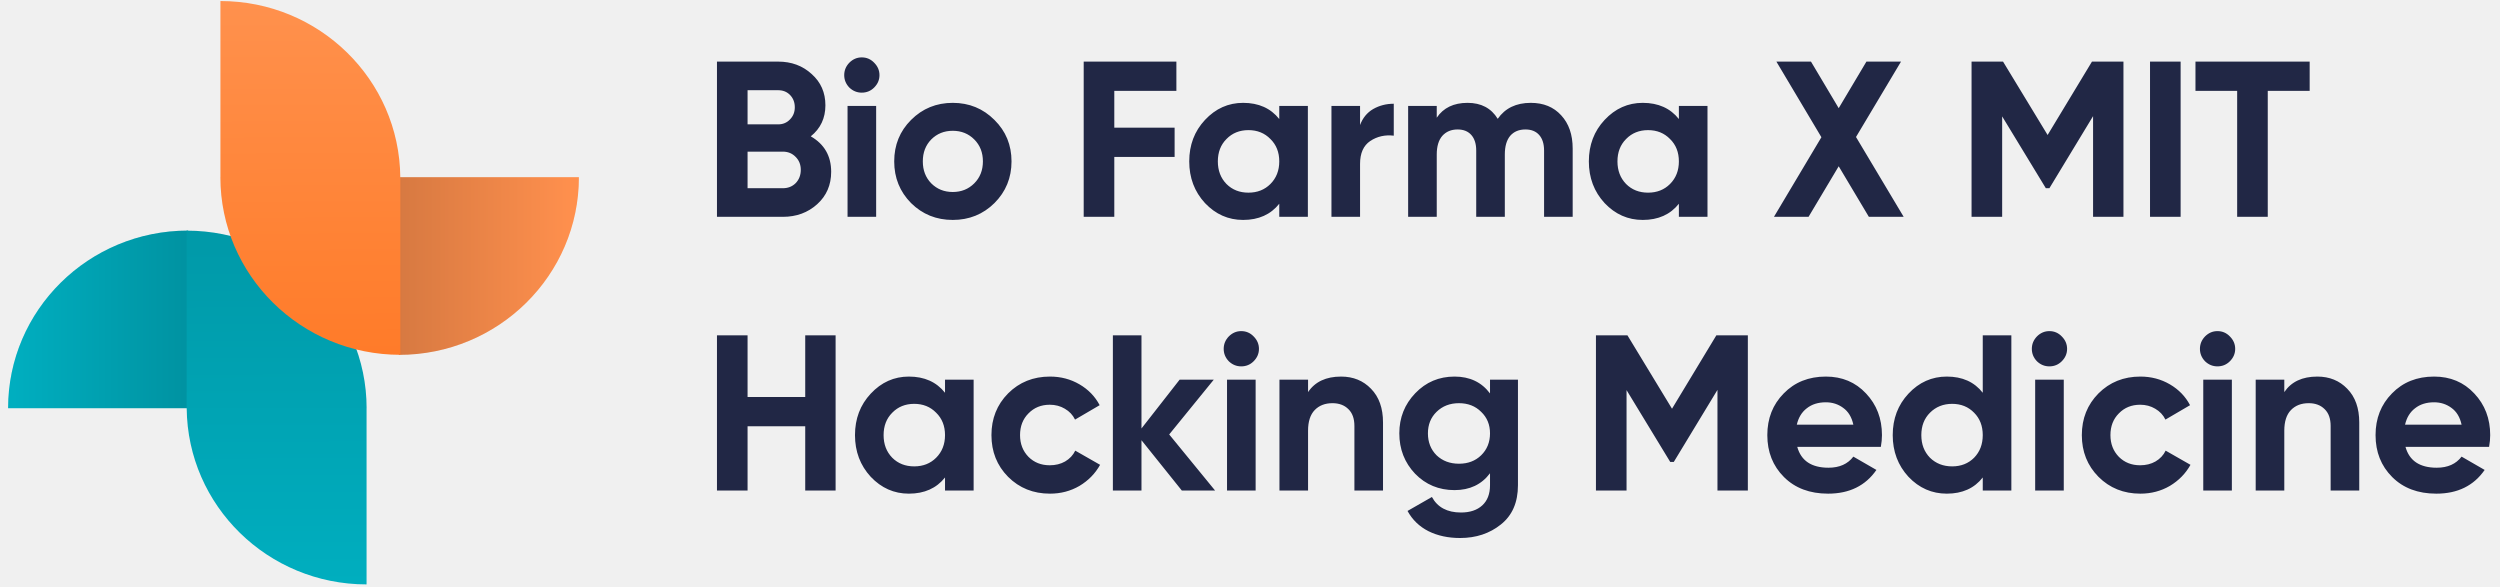
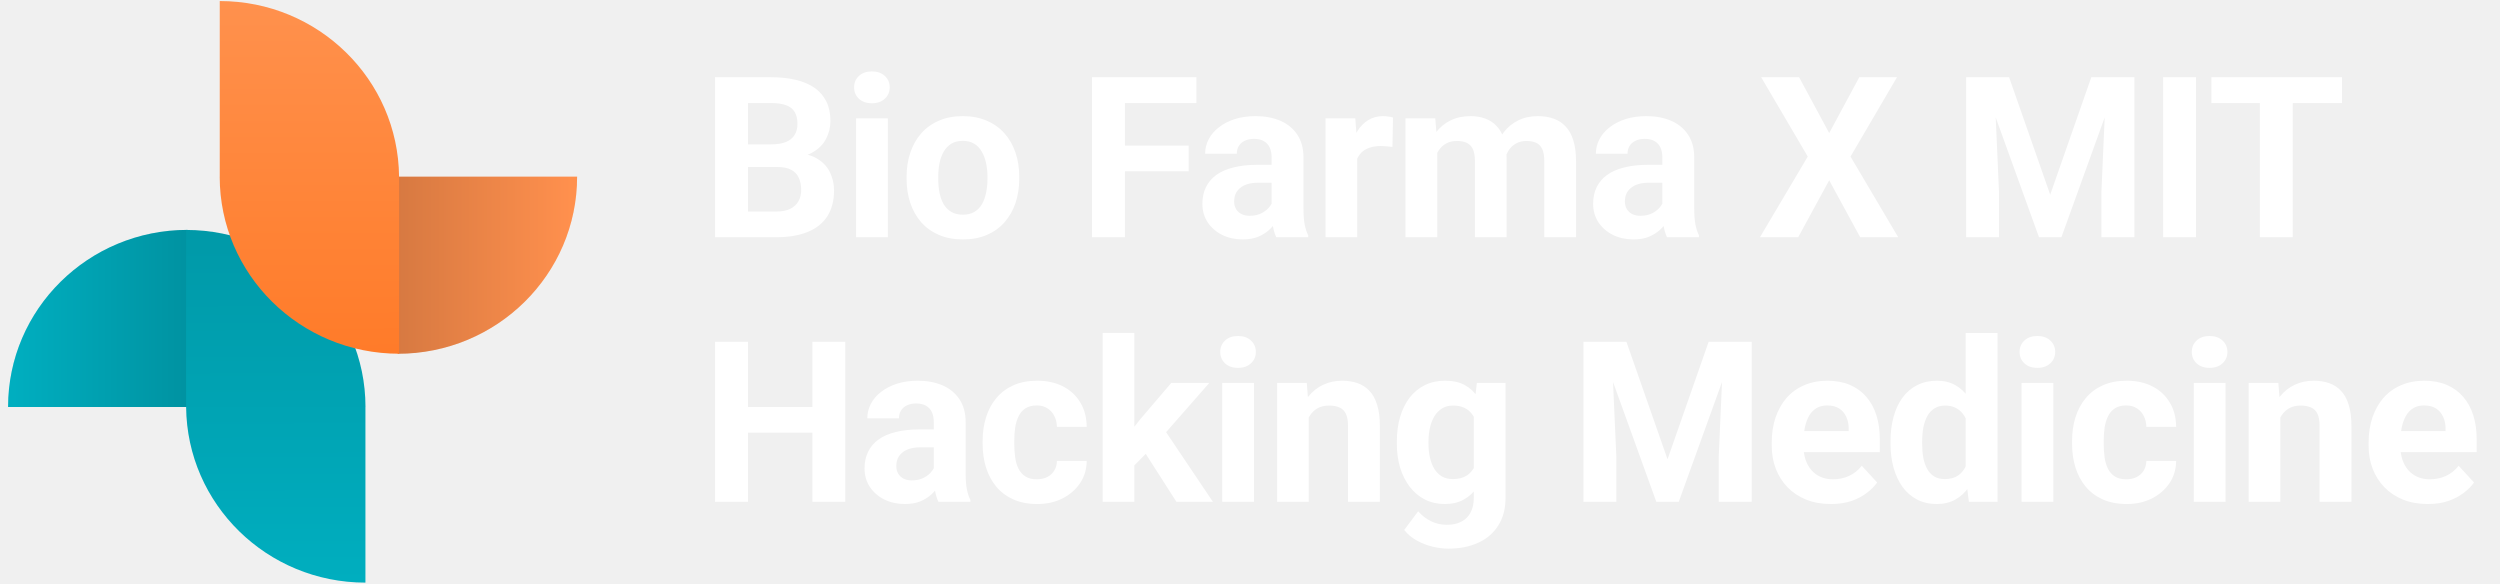
- <svg xmlns="http://www.w3.org/2000/svg" width="822" height="193" viewBox="0 0 822 193" fill="none">
-   <path d="M61.837 75.818C29.116 75.818 2.664 102.01 2.664 134.221L61.837 134.221L61.837 75.818Z" fill="#00AEBF" />
-   <path d="M61.837 75.818C29.116 75.818 2.664 102.01 2.664 134.221L61.837 134.221L61.837 75.818Z" fill="url(#paint0_linear_746_33649)" fill-opacity="0.2" />
-   <path fill-rule="evenodd" clip-rule="evenodd" d="M120.542 134.236C120.542 102.026 94.09 75.833 61.368 75.833V134.236H61.386C61.667 166.31 88.082 192.153 120.526 192.153V134.236H120.542Z" fill="url(#paint1_linear_746_33649)" />
-   <path d="M131.165 116.678C163.886 116.678 190.338 90.485 190.338 58.274L131.165 58.274L131.165 116.678Z" fill="#FF904D" />
-   <path d="M131.165 116.678C163.886 116.678 190.338 90.485 190.338 58.274L131.165 58.274L131.165 116.678Z" fill="url(#paint2_linear_746_33649)" fill-opacity="0.2" />
-   <path fill-rule="evenodd" clip-rule="evenodd" d="M72.46 58.259C72.46 90.47 98.912 116.663 131.633 116.663V58.259H131.616C131.335 26.186 104.92 0.343 72.476 0.343L72.476 58.259H72.46Z" fill="url(#paint3_linear_746_33649)" />
-   <path d="M266.581 44.827C271.053 47.403 273.289 51.292 273.289 56.493C273.289 60.819 271.757 64.367 268.695 67.138C265.633 69.908 261.866 71.294 257.394 71.294H235.739V20.256H255.863C260.237 20.256 263.907 21.617 266.872 24.339C269.886 27.012 271.393 30.439 271.393 34.619C271.393 38.848 269.789 42.251 266.581 44.827ZM255.863 29.661H245.801V40.89H255.863C257.418 40.89 258.706 40.355 259.727 39.286C260.796 38.216 261.331 36.88 261.331 35.276C261.331 33.671 260.821 32.335 259.8 31.265C258.779 30.196 257.467 29.661 255.863 29.661ZM257.394 61.888C259.095 61.888 260.505 61.329 261.623 60.211C262.741 59.045 263.3 57.586 263.3 55.837C263.3 54.135 262.741 52.726 261.623 51.608C260.505 50.441 259.095 49.858 257.394 49.858H245.801V61.888H257.394ZM283.339 30.463C281.784 30.463 280.423 29.904 279.256 28.786C278.138 27.62 277.579 26.259 277.579 24.703C277.579 23.148 278.138 21.787 279.256 20.62C280.423 19.454 281.784 18.87 283.339 18.87C284.943 18.87 286.304 19.454 287.422 20.62C288.589 21.787 289.172 23.148 289.172 24.703C289.172 26.259 288.589 27.62 287.422 28.786C286.304 29.904 284.943 30.463 283.339 30.463ZM278.673 71.294V34.838H288.078V71.294H278.673ZM326.972 66.773C323.23 70.467 318.661 72.314 313.265 72.314C307.87 72.314 303.301 70.467 299.558 66.773C295.864 63.03 294.017 58.461 294.017 53.066C294.017 47.67 295.864 43.126 299.558 39.431C303.301 35.689 307.87 33.817 313.265 33.817C318.661 33.817 323.23 35.689 326.972 39.431C330.715 43.126 332.587 47.67 332.587 53.066C332.587 58.461 330.715 63.03 326.972 66.773ZM306.193 60.284C308.088 62.18 310.446 63.128 313.265 63.128C316.084 63.128 318.442 62.18 320.338 60.284C322.233 58.388 323.181 55.982 323.181 53.066C323.181 50.149 322.233 47.743 320.338 45.848C318.442 43.952 316.084 43.004 313.265 43.004C310.446 43.004 308.088 43.952 306.193 45.848C304.346 47.743 303.422 50.149 303.422 53.066C303.422 55.982 304.346 58.388 306.193 60.284ZM386.796 29.88H366.381V41.983H386.213V51.608H366.381V71.294H356.319V20.256H386.796V29.88ZM420.622 34.838H430.028V71.294H420.622V66.992C417.803 70.54 413.841 72.314 408.737 72.314C403.877 72.314 399.696 70.467 396.197 66.773C392.746 63.03 391.02 58.461 391.02 53.066C391.02 47.67 392.746 43.126 396.197 39.431C399.696 35.689 403.877 33.817 408.737 33.817C413.841 33.817 417.803 35.591 420.622 39.14V34.838ZM403.269 60.503C405.165 62.398 407.571 63.346 410.487 63.346C413.404 63.346 415.81 62.398 417.706 60.503C419.65 58.559 420.622 56.08 420.622 53.066C420.622 50.052 419.65 47.597 417.706 45.702C415.81 43.758 413.404 42.785 410.487 42.785C407.571 42.785 405.165 43.758 403.269 45.702C401.373 47.597 400.426 50.052 400.426 53.066C400.426 56.08 401.373 58.559 403.269 60.503ZM447.187 41.108C448.062 38.775 449.496 37.025 451.489 35.859C453.531 34.692 455.791 34.109 458.27 34.109V44.608C455.402 44.268 452.826 44.851 450.541 46.358C448.305 47.865 447.187 50.368 447.187 53.868V71.294H437.782V34.838H447.187V41.108ZM503.316 33.817C507.496 33.817 510.826 35.178 513.305 37.9C515.833 40.622 517.096 44.268 517.096 48.837V71.294H507.691V49.493C507.691 47.306 507.156 45.605 506.087 44.389C505.017 43.174 503.511 42.567 501.566 42.567C499.427 42.567 497.751 43.271 496.535 44.681C495.369 46.091 494.785 48.132 494.785 50.806V71.294H485.38V49.493C485.38 47.306 484.845 45.605 483.776 44.389C482.706 43.174 481.2 42.567 479.255 42.567C477.165 42.567 475.488 43.271 474.224 44.681C473.009 46.091 472.402 48.132 472.402 50.806V71.294H462.996V34.838H472.402V38.702C474.589 35.446 477.967 33.817 482.536 33.817C487.008 33.817 490.314 35.567 492.452 39.067C494.883 35.567 498.504 33.817 503.316 33.817ZM552.016 34.838H561.422V71.294H552.016V66.992C549.197 70.54 545.236 72.314 540.132 72.314C535.271 72.314 531.091 70.467 527.591 66.773C524.14 63.03 522.414 58.461 522.414 53.066C522.414 47.67 524.14 43.126 527.591 39.431C531.091 35.689 535.271 33.817 540.132 33.817C545.236 33.817 549.197 35.591 552.016 39.14V34.838ZM534.663 60.503C536.559 62.398 538.965 63.346 541.882 63.346C544.798 63.346 547.204 62.398 549.1 60.503C551.044 58.559 552.016 56.08 552.016 53.066C552.016 50.052 551.044 47.597 549.1 45.702C547.204 43.758 544.798 42.785 541.882 42.785C538.965 42.785 536.559 43.758 534.663 45.702C532.768 47.597 531.82 50.052 531.82 53.066C531.82 56.08 532.768 58.559 534.663 60.503ZM625.929 71.294H614.481L604.566 54.67L594.65 71.294H583.275L598.878 45.118L584.077 20.256H595.452L604.566 35.567L613.679 20.256H625.054L610.253 45.046L625.929 71.294ZM698.191 20.256V71.294H688.202V38.192L673.839 61.888H672.672L658.309 38.265V71.294H648.247V20.256H658.6L673.255 44.389L687.838 20.256H698.191ZM706.926 20.256H716.988V71.294H706.926V20.256ZM759.419 20.256V29.88H745.639V71.294H735.577V29.88H721.87V20.256H759.419ZM264.758 110.256H274.747V161.294H264.758V140.149H245.801V161.294H235.739V110.256H245.801V130.525H264.758V110.256ZM310.722 124.838H320.128V161.294H310.722V156.992C307.903 160.54 303.942 162.314 298.838 162.314C293.977 162.314 289.797 160.467 286.297 156.773C282.846 153.03 281.12 148.461 281.12 143.066C281.12 137.67 282.846 133.126 286.297 129.431C289.797 125.689 293.977 123.817 298.838 123.817C303.942 123.817 307.903 125.591 310.722 129.14V124.838ZM293.369 150.503C295.265 152.399 297.671 153.346 300.588 153.346C303.504 153.346 305.91 152.399 307.806 150.503C309.75 148.559 310.722 146.08 310.722 143.066C310.722 140.052 309.75 137.597 307.806 135.702C305.91 133.757 303.504 132.785 300.588 132.785C297.671 132.785 295.265 133.757 293.369 135.702C291.474 137.597 290.526 140.052 290.526 143.066C290.526 146.08 291.474 148.559 293.369 150.503ZM345.235 162.314C339.742 162.314 335.149 160.467 331.455 156.773C327.809 153.079 325.986 148.51 325.986 143.066C325.986 137.622 327.809 133.053 331.455 129.359C335.149 125.664 339.742 123.817 345.235 123.817C348.783 123.817 352.016 124.668 354.932 126.369C357.849 128.07 360.06 130.355 361.567 133.223L353.474 137.962C352.745 136.455 351.627 135.264 350.12 134.389C348.662 133.514 347.009 133.077 345.162 133.077C342.343 133.077 340.01 134.025 338.163 135.921C336.316 137.768 335.392 140.149 335.392 143.066C335.392 145.934 336.316 148.315 338.163 150.211C340.01 152.058 342.343 152.982 345.162 152.982C347.058 152.982 348.735 152.569 350.193 151.742C351.7 150.867 352.818 149.676 353.547 148.17L361.713 152.836C360.109 155.704 357.849 158.013 354.932 159.763C352.016 161.464 348.783 162.314 345.235 162.314ZM399.525 161.294H388.588L375.318 144.743V161.294H365.913V110.256H375.318V140.879L387.859 124.838H399.088L384.432 142.847L399.525 161.294ZM408.111 120.463C406.556 120.463 405.195 119.904 404.028 118.786C402.91 117.62 402.351 116.259 402.351 114.703C402.351 113.148 402.91 111.787 404.028 110.62C405.195 109.454 406.556 108.87 408.111 108.87C409.716 108.87 411.077 109.454 412.194 110.62C413.361 111.787 413.944 113.148 413.944 114.703C413.944 116.259 413.361 117.62 412.194 118.786C411.077 119.904 409.716 120.463 408.111 120.463ZM403.445 161.294V124.838H412.851V161.294H403.445ZM440.954 123.817C444.94 123.817 448.221 125.154 450.797 127.827C453.422 130.501 454.734 134.195 454.734 138.91V161.294H445.329V140.076C445.329 137.646 444.673 135.799 443.36 134.535C442.048 133.223 440.298 132.567 438.11 132.567C435.68 132.567 433.736 133.32 432.278 134.827C430.819 136.334 430.09 138.594 430.09 141.608V161.294H420.685V124.838H430.09V128.921C432.375 125.519 435.996 123.817 440.954 123.817ZM489.916 124.838H499.103V159.544C499.103 165.182 497.231 169.484 493.488 172.449C489.794 175.414 485.322 176.897 480.073 176.897C476.136 176.897 472.66 176.143 469.646 174.636C466.681 173.13 464.397 170.918 462.793 168.002L470.813 163.408C472.66 166.811 475.844 168.512 480.364 168.512C483.329 168.512 485.663 167.734 487.364 166.179C489.065 164.623 489.916 162.412 489.916 159.544V155.607C487.145 159.301 483.257 161.148 478.25 161.148C473.098 161.148 468.771 159.349 465.272 155.752C461.821 152.107 460.095 147.684 460.095 142.483C460.095 137.33 461.845 132.931 465.345 129.286C468.844 125.64 473.146 123.817 478.25 123.817C483.257 123.817 487.145 125.664 489.916 129.359V124.838ZM472.344 149.701C474.288 151.548 476.743 152.471 479.708 152.471C482.673 152.471 485.104 151.548 486.999 149.701C488.944 147.805 489.916 145.399 489.916 142.483C489.916 139.615 488.944 137.257 486.999 135.41C485.104 133.514 482.673 132.567 479.708 132.567C476.743 132.567 474.288 133.514 472.344 135.41C470.448 137.257 469.501 139.615 469.501 142.483C469.501 145.399 470.448 147.805 472.344 149.701ZM574.692 110.256V161.294H564.703V128.192L550.339 151.888H549.173L534.809 128.265V161.294H524.747V110.256H535.101L549.756 134.389L564.338 110.256H574.692ZM590.937 146.93C592.201 151.499 595.627 153.784 601.217 153.784C604.814 153.784 607.536 152.569 609.383 150.138L616.966 154.513C613.369 159.714 608.071 162.314 601.071 162.314C595.044 162.314 590.208 160.492 586.562 156.846C582.917 153.201 581.094 148.607 581.094 143.066C581.094 137.573 582.892 133.004 586.489 129.359C590.086 125.664 594.704 123.817 600.342 123.817C605.689 123.817 610.088 125.664 613.539 129.359C617.039 133.053 618.789 137.622 618.789 143.066C618.789 144.281 618.667 145.569 618.424 146.93H590.937ZM590.791 139.639H609.383C608.849 137.16 607.731 135.313 606.029 134.098C604.377 132.883 602.481 132.275 600.342 132.275C597.815 132.275 595.725 132.931 594.072 134.244C592.419 135.507 591.326 137.306 590.791 139.639ZM651.929 110.256H661.334V161.294H651.929V156.992C649.158 160.54 645.221 162.314 640.117 162.314C635.208 162.314 631.003 160.467 627.504 156.773C624.052 153.03 622.327 148.461 622.327 143.066C622.327 137.67 624.052 133.126 627.504 129.431C631.003 125.689 635.208 123.817 640.117 123.817C645.221 123.817 649.158 125.591 651.929 129.14V110.256ZM634.576 150.503C636.52 152.399 638.951 153.346 641.867 153.346C644.784 153.346 647.19 152.399 649.085 150.503C650.981 148.559 651.929 146.08 651.929 143.066C651.929 140.052 650.981 137.597 649.085 135.702C647.19 133.757 644.784 132.785 641.867 132.785C638.951 132.785 636.52 133.757 634.576 135.702C632.68 137.597 631.732 140.052 631.732 143.066C631.732 146.08 632.68 148.559 634.576 150.503ZM673.828 120.463C672.272 120.463 670.911 119.904 669.745 118.786C668.627 117.62 668.068 116.259 668.068 114.703C668.068 113.148 668.627 111.787 669.745 110.62C670.911 109.454 672.272 108.87 673.828 108.87C675.432 108.87 676.793 109.454 677.911 110.62C679.078 111.787 679.661 113.148 679.661 114.703C679.661 116.259 679.078 117.62 677.911 118.786C676.793 119.904 675.432 120.463 673.828 120.463ZM669.162 161.294V124.838H678.567V161.294H669.162ZM703.754 162.314C698.261 162.314 693.668 160.467 689.974 156.773C686.328 153.079 684.505 148.51 684.505 143.066C684.505 137.622 686.328 133.053 689.974 129.359C693.668 125.664 698.261 123.817 703.754 123.817C707.302 123.817 710.535 124.668 713.451 126.369C716.368 128.07 718.579 130.355 720.086 133.223L711.993 137.962C711.264 136.455 710.146 135.264 708.639 134.389C707.181 133.514 705.528 133.077 703.681 133.077C700.862 133.077 698.529 134.025 696.682 135.921C694.835 137.768 693.911 140.149 693.911 143.066C693.911 145.934 694.835 148.315 696.682 150.211C698.529 152.058 700.862 152.982 703.681 152.982C705.577 152.982 707.254 152.569 708.712 151.742C710.219 150.867 711.337 149.676 712.066 148.17L720.232 152.836C718.628 155.704 716.368 158.013 713.451 159.763C710.535 161.464 707.302 162.314 703.754 162.314ZM729.098 120.463C727.543 120.463 726.182 119.904 725.015 118.786C723.897 117.62 723.338 116.259 723.338 114.703C723.338 113.148 723.897 111.787 725.015 110.62C726.182 109.454 727.543 108.87 729.098 108.87C730.702 108.87 732.063 109.454 733.181 110.62C734.348 111.787 734.931 113.148 734.931 114.703C734.931 116.259 734.348 117.62 733.181 118.786C732.063 119.904 730.702 120.463 729.098 120.463ZM724.432 161.294V124.838H733.837V161.294H724.432ZM761.941 123.817C765.927 123.817 769.208 125.154 771.784 127.827C774.409 130.501 775.721 134.195 775.721 138.91V161.294H766.315V140.076C766.315 137.646 765.659 135.799 764.347 134.535C763.034 133.223 761.285 132.567 759.097 132.567C756.667 132.567 754.723 133.32 753.264 134.827C751.806 136.334 751.077 138.594 751.077 141.608V161.294H741.671V124.838H751.077V128.921C753.362 125.519 756.983 123.817 761.941 123.817ZM790.925 146.93C792.189 151.499 795.615 153.784 801.205 153.784C804.802 153.784 807.524 152.569 809.371 150.138L816.954 154.513C813.357 159.714 808.059 162.314 801.059 162.314C795.032 162.314 790.196 160.492 786.55 156.846C782.904 153.201 781.082 148.607 781.082 143.066C781.082 137.573 782.88 133.004 786.477 129.359C790.074 125.664 794.692 123.817 800.33 123.817C805.677 123.817 810.076 125.664 813.527 129.359C817.027 133.053 818.777 137.622 818.777 143.066C818.777 144.281 818.655 145.569 818.412 146.93H790.925ZM790.779 139.639H809.371C808.837 137.16 807.719 135.313 806.017 134.098C804.365 132.883 802.469 132.275 800.33 132.275C797.803 132.275 795.713 132.931 794.06 134.244C792.407 135.507 791.314 137.306 790.779 139.639Z" fill="#212745" />
+ <svg xmlns="http://www.w3.org/2000/svg" width="822" height="192" viewBox="0 0 822 192" fill="none">
+   <path d="M61.647 75.588C29.026 75.588 2.656 101.699 2.656 133.811L61.647 133.811L61.647 75.588Z" fill="#00AEBF" />
+   <path d="M61.647 75.588C29.026 75.588 2.656 101.699 2.656 133.811L61.647 133.811L61.647 75.588Z" fill="url(#paint0_linear_2957_19518)" fill-opacity="0.2" />
+   <path fill-rule="evenodd" clip-rule="evenodd" d="M120.171 133.826C120.171 101.714 93.801 75.603 61.18 75.603V133.826H61.197C61.478 165.8 87.811 191.564 120.155 191.564V133.826H120.171Z" fill="url(#paint1_linear_2957_19518)" />
+   <path d="M130.76 116.321C163.381 116.321 189.751 90.21 189.751 58.098L130.76 58.098L130.76 116.321Z" fill="#FF904D" />
+   <path d="M130.76 116.321C163.381 116.321 189.751 90.21 189.751 58.098L130.76 58.098L130.76 116.321Z" fill="url(#paint2_linear_2957_19518)" fill-opacity="0.2" />
+   <path fill-rule="evenodd" clip-rule="evenodd" d="M72.237 58.083C72.237 90.194 98.607 116.306 131.228 116.306V58.083H131.21C130.929 26.108 104.596 0.345 72.252 0.345L72.252 58.083H72.237Z" fill="url(#paint3_linear_2957_19518)" />
+   <path d="M255.698 54.911H242.185L242.112 47.468H253.458C255.457 47.468 257.095 47.215 258.372 46.709C259.649 46.179 260.6 45.42 261.227 44.433C261.877 43.421 262.202 42.192 262.202 40.747C262.202 39.109 261.889 37.784 261.263 36.773C260.66 35.761 259.709 35.026 258.408 34.568C257.132 34.111 255.481 33.882 253.458 33.882H245.942V78H235.103V25.391H253.458C256.517 25.391 259.251 25.68 261.66 26.258C264.093 26.836 266.153 27.715 267.839 28.895C269.525 30.076 270.814 31.569 271.705 33.376C272.596 35.158 273.042 37.278 273.042 39.735C273.042 41.903 272.548 43.903 271.561 45.733C270.597 47.564 269.067 49.058 266.972 50.214C264.9 51.37 262.19 52.008 258.842 52.129L255.698 54.911ZM255.229 78H239.222L243.449 69.545H255.229C257.132 69.545 258.685 69.244 259.89 68.642C261.094 68.015 261.985 67.172 262.563 66.112C263.142 65.052 263.431 63.836 263.431 62.463C263.431 60.921 263.166 59.584 262.636 58.452C262.13 57.32 261.311 56.453 260.179 55.851C259.047 55.224 257.553 54.911 255.698 54.911H245.256L245.328 47.468H258.336L260.829 50.395C264.033 50.346 266.61 50.912 268.562 52.093C270.537 53.249 271.97 54.755 272.861 56.609C273.777 58.464 274.234 60.452 274.234 62.571C274.234 65.944 273.5 68.786 272.03 71.099C270.561 73.387 268.405 75.109 265.562 76.266C262.744 77.422 259.299 78 255.229 78ZM291.924 38.904V78H281.481V38.904H291.924ZM280.831 28.715C280.831 27.197 281.361 25.945 282.421 24.957C283.481 23.969 284.902 23.476 286.684 23.476C288.443 23.476 289.852 23.969 290.912 24.957C291.996 25.945 292.538 27.197 292.538 28.715C292.538 30.232 291.996 31.485 290.912 32.473C289.852 33.46 288.443 33.954 286.684 33.954C284.902 33.954 283.481 33.46 282.421 32.473C281.361 31.485 280.831 30.232 280.831 28.715ZM298.086 58.85V58.091C298.086 55.224 298.496 52.587 299.315 50.178C300.134 47.745 301.326 45.637 302.892 43.855C304.458 42.072 306.385 40.687 308.673 39.699C310.962 38.688 313.587 38.182 316.55 38.182C319.513 38.182 322.151 38.688 324.463 39.699C326.776 40.687 328.715 42.072 330.281 43.855C331.871 45.637 333.075 47.745 333.894 50.178C334.713 52.587 335.123 55.224 335.123 58.091V58.85C335.123 61.692 334.713 64.33 333.894 66.763C333.075 69.171 331.871 71.279 330.281 73.086C328.715 74.868 326.788 76.254 324.499 77.241C322.211 78.229 319.585 78.723 316.623 78.723C313.66 78.723 311.022 78.229 308.709 77.241C306.421 76.254 304.482 74.868 302.892 73.086C301.326 71.279 300.134 69.171 299.315 66.763C298.496 64.33 298.086 61.692 298.086 58.85ZM308.493 58.091V58.85C308.493 60.488 308.637 62.017 308.926 63.438C309.215 64.86 309.673 66.112 310.299 67.196C310.95 68.256 311.793 69.087 312.829 69.689C313.864 70.292 315.129 70.593 316.623 70.593C318.068 70.593 319.308 70.292 320.344 69.689C321.38 69.087 322.211 68.256 322.837 67.196C323.464 66.112 323.921 64.86 324.21 63.438C324.524 62.017 324.68 60.488 324.68 58.85V58.091C324.68 56.501 324.524 55.008 324.21 53.61C323.921 52.189 323.452 50.937 322.801 49.852C322.175 48.745 321.344 47.877 320.308 47.251C319.272 46.625 318.02 46.312 316.55 46.312C315.081 46.312 313.828 46.625 312.792 47.251C311.781 47.877 310.95 48.745 310.299 49.852C309.673 50.937 309.215 52.189 308.926 53.61C308.637 55.008 308.493 56.501 308.493 58.091ZM369.887 25.391V78H359.047V25.391H369.887ZM390.844 47.865V56.32H366.924V47.865H390.844ZM393.373 25.391V33.882H366.924V25.391H393.373ZM418.108 69.184V51.768C418.108 50.515 417.903 49.443 417.494 48.552C417.084 47.636 416.446 46.926 415.579 46.42C414.736 45.914 413.64 45.661 412.291 45.661C411.134 45.661 410.135 45.866 409.292 46.275C408.449 46.661 407.798 47.227 407.34 47.974C406.883 48.696 406.654 49.551 406.654 50.539H396.248C396.248 48.877 396.633 47.299 397.404 45.806C398.175 44.312 399.295 42.999 400.764 41.867C402.234 40.711 403.98 39.808 406.004 39.157C408.051 38.507 410.339 38.182 412.869 38.182C415.904 38.182 418.602 38.688 420.963 39.699C423.323 40.711 425.178 42.228 426.527 44.252C427.9 46.275 428.587 48.805 428.587 51.84V68.569C428.587 70.713 428.719 72.472 428.984 73.845C429.249 75.194 429.634 76.374 430.14 77.386V78H419.626C419.12 76.94 418.734 75.615 418.469 74.025C418.228 72.412 418.108 70.797 418.108 69.184ZM419.481 54.188L419.553 60.078H413.736C412.363 60.078 411.171 60.235 410.159 60.548C409.147 60.861 408.316 61.307 407.666 61.885C407.015 62.439 406.533 63.089 406.22 63.836C405.931 64.583 405.787 65.402 405.787 66.293C405.787 67.184 405.991 67.991 406.401 68.714C406.811 69.412 407.401 69.966 408.172 70.376C408.942 70.761 409.846 70.954 410.881 70.954C412.447 70.954 413.808 70.641 414.964 70.015C416.121 69.388 417.012 68.618 417.638 67.702C418.289 66.787 418.626 65.92 418.65 65.101L421.396 69.509C421.011 70.496 420.481 71.52 419.806 72.58C419.156 73.64 418.325 74.64 417.313 75.579C416.301 76.495 415.085 77.253 413.664 77.856C412.242 78.434 410.556 78.723 408.605 78.723C406.124 78.723 403.872 78.229 401.848 77.241C399.849 76.23 398.259 74.844 397.079 73.086C395.922 71.303 395.344 69.28 395.344 67.016C395.344 64.968 395.73 63.149 396.501 61.56C397.271 59.97 398.404 58.633 399.897 57.549C401.415 56.441 403.306 55.61 405.57 55.056C407.834 54.477 410.46 54.188 413.447 54.188H419.481ZM446.24 47.432V78H435.833V38.904H445.625L446.24 47.432ZM458.019 38.651L457.838 48.299C457.332 48.227 456.718 48.166 455.995 48.118C455.297 48.046 454.659 48.01 454.08 48.01C452.611 48.01 451.334 48.203 450.25 48.588C449.19 48.949 448.299 49.491 447.577 50.214C446.878 50.937 446.348 51.816 445.987 52.852C445.649 53.887 445.457 55.068 445.409 56.393L443.313 55.742C443.313 53.213 443.566 50.888 444.072 48.769C444.577 46.625 445.312 44.758 446.276 43.168C447.263 41.578 448.468 40.35 449.889 39.482C451.31 38.615 452.936 38.182 454.767 38.182C455.345 38.182 455.935 38.23 456.537 38.326C457.14 38.398 457.633 38.507 458.019 38.651ZM472.565 46.998V78H462.122V38.904H471.914L472.565 46.998ZM471.119 57.079H468.229C468.229 54.357 468.554 51.852 469.204 49.563C469.879 47.251 470.854 45.252 472.131 43.565C473.432 41.855 475.034 40.53 476.937 39.591C478.84 38.651 481.044 38.182 483.549 38.182C485.283 38.182 486.873 38.447 488.318 38.977C489.764 39.482 491.004 40.289 492.04 41.398C493.1 42.481 493.919 43.903 494.497 45.661C495.075 47.395 495.364 49.479 495.364 51.912V78H484.958V53.068C484.958 51.286 484.717 49.913 484.235 48.949C483.754 47.986 483.067 47.311 482.176 46.926C481.309 46.54 480.261 46.348 479.032 46.348C477.683 46.348 476.503 46.625 475.491 47.179C474.504 47.733 473.685 48.504 473.034 49.491C472.384 50.455 471.902 51.587 471.589 52.888C471.276 54.188 471.119 55.586 471.119 57.079ZM494.389 55.887L490.667 56.356C490.667 53.803 490.98 51.43 491.607 49.238C492.257 47.046 493.208 45.119 494.461 43.457C495.738 41.795 497.315 40.506 499.194 39.591C501.073 38.651 503.241 38.182 505.698 38.182C507.577 38.182 509.287 38.459 510.829 39.013C512.371 39.543 513.684 40.398 514.768 41.578C515.876 42.734 516.719 44.252 517.297 46.131C517.899 48.01 518.2 50.31 518.2 53.032V78H507.758V53.032C507.758 51.226 507.517 49.852 507.035 48.913C506.578 47.95 505.903 47.287 505.012 46.926C504.145 46.54 503.109 46.348 501.904 46.348C500.652 46.348 499.556 46.601 498.616 47.106C497.677 47.588 496.894 48.263 496.268 49.13C495.641 49.997 495.172 51.009 494.858 52.165C494.545 53.297 494.389 54.538 494.389 55.887ZM546.585 69.184V51.768C546.585 50.515 546.38 49.443 545.97 48.552C545.561 47.636 544.923 46.926 544.055 46.42C543.212 45.914 542.116 45.661 540.767 45.661C539.611 45.661 538.611 45.866 537.768 46.275C536.925 46.661 536.275 47.227 535.817 47.974C535.359 48.696 535.131 49.551 535.131 50.539H524.724C524.724 48.877 525.11 47.299 525.881 45.806C526.651 44.312 527.772 42.999 529.241 41.867C530.71 40.711 532.457 39.808 534.48 39.157C536.528 38.507 538.816 38.182 541.345 38.182C544.381 38.182 547.079 38.688 549.439 39.699C551.8 40.711 553.655 42.228 555.004 44.252C556.377 46.275 557.063 48.805 557.063 51.84V68.569C557.063 70.713 557.196 72.472 557.461 73.845C557.726 75.194 558.111 76.374 558.617 77.386V78H548.102C547.596 76.94 547.211 75.615 546.946 74.025C546.705 72.412 546.585 70.797 546.585 69.184ZM547.958 54.188L548.03 60.078H542.213C540.84 60.078 539.647 60.235 538.636 60.548C537.624 60.861 536.793 61.307 536.142 61.885C535.492 62.439 535.01 63.089 534.697 63.836C534.408 64.583 534.263 65.402 534.263 66.293C534.263 67.184 534.468 67.991 534.878 68.714C535.287 69.412 535.877 69.966 536.648 70.376C537.419 70.761 538.322 70.954 539.358 70.954C540.924 70.954 542.285 70.641 543.441 70.015C544.597 69.388 545.489 68.618 546.115 67.702C546.765 66.787 547.103 65.92 547.127 65.101L549.873 69.509C549.487 70.496 548.957 71.52 548.283 72.58C547.633 73.64 546.802 74.64 545.79 75.579C544.778 76.495 543.562 77.253 542.14 77.856C540.719 78.434 539.033 78.723 537.082 78.723C534.601 78.723 532.348 78.229 530.325 77.241C528.326 76.23 526.736 74.844 525.555 73.086C524.399 71.303 523.821 69.28 523.821 67.016C523.821 64.968 524.206 63.149 524.977 61.56C525.748 59.97 526.88 58.633 528.374 57.549C529.891 56.441 531.782 55.61 534.047 55.056C536.311 54.477 538.937 54.188 541.924 54.188H547.958ZM591.538 25.391L601.439 43.746L611.339 25.391H623.733L608.448 51.478L624.13 78H611.628L601.439 59.283L591.249 78H578.675L594.393 51.478L579.073 25.391H591.538ZM651.415 25.391H660.592L674.106 64.017L687.62 25.391H696.798L677.792 78H670.421L651.415 25.391ZM646.465 25.391H655.606L657.268 63.041V78H646.465V25.391ZM692.606 25.391H701.784V78H690.944V63.041L692.606 25.391ZM722.038 25.391V78H711.235V25.391H722.038ZM753.856 25.391V78H743.052V25.391H753.856ZM770.043 25.391V33.882H727.117V25.391H770.043ZM270.188 133.817V142.272H242.727V133.817H270.188ZM245.942 112.391V165H235.103V112.391H245.942ZM277.92 112.391V165H267.116V112.391H277.92ZM307.027 156.184V138.768C307.027 137.515 306.822 136.443 306.413 135.552C306.003 134.636 305.365 133.926 304.498 133.42C303.655 132.914 302.559 132.661 301.21 132.661C300.053 132.661 299.054 132.866 298.211 133.275C297.368 133.661 296.717 134.227 296.259 134.974C295.802 135.696 295.573 136.551 295.573 137.539H285.167C285.167 135.877 285.552 134.299 286.323 132.806C287.094 131.312 288.214 129.999 289.683 128.867C291.153 127.711 292.899 126.808 294.923 126.157C296.97 125.507 299.259 125.182 301.788 125.182C304.823 125.182 307.521 125.688 309.882 126.699C312.242 127.711 314.097 129.229 315.446 131.252C316.819 133.275 317.506 135.805 317.506 138.84V155.569C317.506 157.713 317.638 159.472 317.903 160.845C318.168 162.194 318.553 163.374 319.059 164.386V165H308.545C308.039 163.94 307.653 162.615 307.388 161.025C307.148 159.411 307.027 157.798 307.027 156.184ZM308.4 141.188L308.472 147.078H302.655C301.282 147.078 300.09 147.235 299.078 147.548C298.066 147.861 297.235 148.307 296.585 148.885C295.934 149.439 295.453 150.089 295.139 150.836C294.85 151.583 294.706 152.402 294.706 153.293C294.706 154.184 294.911 154.991 295.32 155.714C295.73 156.412 296.32 156.966 297.091 157.376C297.861 157.761 298.765 157.954 299.801 157.954C301.366 157.954 302.727 157.641 303.884 157.015C305.04 156.388 305.931 155.618 306.557 154.702C307.208 153.787 307.545 152.92 307.569 152.101L310.315 156.509C309.93 157.496 309.4 158.52 308.725 159.58C308.075 160.64 307.244 161.64 306.232 162.579C305.22 163.494 304.004 164.253 302.583 164.855C301.162 165.434 299.475 165.723 297.524 165.723C295.043 165.723 292.791 165.229 290.767 164.241C288.768 163.229 287.178 161.844 285.998 160.086C284.842 158.303 284.263 156.28 284.263 154.016C284.263 151.968 284.649 150.149 285.42 148.56C286.19 146.97 287.323 145.633 288.816 144.549C290.334 143.441 292.225 142.61 294.489 142.056C296.753 141.478 299.379 141.188 302.366 141.188H308.4ZM340.904 157.593C342.18 157.593 343.313 157.352 344.3 156.87C345.288 156.364 346.059 155.666 346.613 154.774C347.191 153.859 347.492 152.787 347.516 151.559H357.308C357.284 154.305 356.549 156.75 355.104 158.894C353.659 161.013 351.72 162.688 349.287 163.916C346.854 165.12 344.132 165.723 341.121 165.723C338.085 165.723 335.436 165.217 333.171 164.205C330.931 163.193 329.064 161.796 327.571 160.014C326.077 158.207 324.957 156.111 324.21 153.727C323.464 151.318 323.09 148.74 323.09 145.994V144.946C323.09 142.176 323.464 139.599 324.21 137.214C324.957 134.805 326.077 132.709 327.571 130.927C329.064 129.12 330.931 127.711 333.171 126.699C335.412 125.688 338.037 125.182 341.048 125.182C344.252 125.182 347.058 125.796 349.467 127.024C351.9 128.253 353.803 130.011 355.176 132.3C356.573 134.564 357.284 137.25 357.308 140.357H347.516C347.492 139.057 347.215 137.876 346.685 136.816C346.179 135.757 345.432 134.913 344.445 134.287C343.481 133.637 342.289 133.312 340.868 133.312C339.35 133.312 338.109 133.637 337.146 134.287C336.182 134.913 335.436 135.781 334.906 136.889C334.376 137.973 334.002 139.213 333.786 140.61C333.593 141.983 333.497 143.429 333.497 144.946V145.994C333.497 147.512 333.593 148.969 333.786 150.366C333.978 151.763 334.34 153.004 334.87 154.088C335.424 155.172 336.182 156.027 337.146 156.653C338.109 157.28 339.362 157.593 340.904 157.593ZM372.974 109.464V165H362.568V109.464H372.974ZM397.616 125.904L380.634 145.271L371.528 154.485L367.735 146.97L374.961 137.792L385.114 125.904H397.616ZM386.813 165L375.25 146.934L382.441 140.646L398.809 165H386.813ZM412.307 125.904V165H401.864V125.904H412.307ZM401.214 115.715C401.214 114.197 401.744 112.945 402.804 111.957C403.863 110.969 405.285 110.476 407.067 110.476C408.826 110.476 410.235 110.969 411.295 111.957C412.379 112.945 412.921 114.197 412.921 115.715C412.921 117.232 412.379 118.485 411.295 119.473C410.235 120.46 408.826 120.954 407.067 120.954C405.285 120.954 403.863 120.46 402.804 119.473C401.744 118.485 401.214 117.232 401.214 115.715ZM430.321 134.251V165H419.915V125.904H429.671L430.321 134.251ZM428.803 144.079H425.985C425.985 141.188 426.358 138.587 427.105 136.274C427.852 133.938 428.9 131.951 430.249 130.312C431.598 128.65 433.2 127.386 435.054 126.519C436.933 125.627 439.029 125.182 441.341 125.182C443.172 125.182 444.846 125.447 446.364 125.977C447.881 126.507 449.182 127.35 450.266 128.506C451.374 129.662 452.217 131.192 452.796 133.095C453.398 134.998 453.699 137.322 453.699 140.068V165H443.22V140.032C443.22 138.298 442.979 136.949 442.498 135.985C442.016 135.022 441.305 134.347 440.366 133.962C439.45 133.552 438.318 133.348 436.969 133.348C435.572 133.348 434.356 133.625 433.32 134.179C432.308 134.733 431.465 135.504 430.791 136.491C430.14 137.455 429.646 138.587 429.309 139.888C428.972 141.188 428.803 142.586 428.803 144.079ZM485.588 125.904H495.019V163.699C495.019 167.264 494.224 170.287 492.634 172.769C491.068 175.274 488.876 177.165 486.058 178.441C483.24 179.742 479.964 180.393 476.23 180.393C474.592 180.393 472.857 180.176 471.027 179.742C469.22 179.309 467.486 178.634 465.824 177.719C464.186 176.803 462.813 175.647 461.704 174.25L466.293 168.107C467.498 169.505 468.895 170.589 470.485 171.359C472.075 172.154 473.833 172.552 475.76 172.552C477.639 172.552 479.229 172.202 480.53 171.504C481.83 170.829 482.83 169.83 483.529 168.505C484.227 167.204 484.577 165.626 484.577 163.771V134.938L485.588 125.904ZM459.284 145.922V145.163C459.284 142.176 459.645 139.466 460.368 137.033C461.114 134.576 462.162 132.468 463.511 130.71C464.884 128.951 466.546 127.59 468.497 126.627C470.449 125.663 472.653 125.182 475.11 125.182C477.711 125.182 479.891 125.663 481.65 126.627C483.408 127.59 484.854 128.964 485.986 130.746C487.118 132.505 487.997 134.588 488.623 136.997C489.274 139.382 489.78 141.995 490.141 144.838V146.5C489.78 149.222 489.238 151.751 488.515 154.088C487.792 156.424 486.841 158.472 485.66 160.23C484.48 161.965 483.011 163.314 481.252 164.277C479.518 165.241 477.446 165.723 475.037 165.723C472.629 165.723 470.449 165.229 468.497 164.241C466.57 163.254 464.92 161.868 463.547 160.086C462.174 158.303 461.114 156.208 460.368 153.799C459.645 151.39 459.284 148.764 459.284 145.922ZM469.69 145.163V145.922C469.69 147.536 469.846 149.041 470.16 150.438C470.473 151.836 470.954 153.076 471.605 154.16C472.279 155.22 473.11 156.051 474.098 156.653C475.11 157.231 476.302 157.521 477.675 157.521C479.578 157.521 481.132 157.123 482.336 156.328C483.541 155.509 484.444 154.389 485.046 152.968C485.648 151.547 485.998 149.909 486.094 148.054V143.32C486.046 141.803 485.841 140.442 485.48 139.237C485.118 138.009 484.613 136.961 483.962 136.094C483.312 135.227 482.469 134.552 481.433 134.07C480.397 133.589 479.169 133.348 477.747 133.348C476.374 133.348 475.182 133.661 474.17 134.287C473.183 134.889 472.352 135.72 471.677 136.78C471.027 137.84 470.533 139.093 470.196 140.538C469.858 141.959 469.69 143.501 469.69 145.163ZM525.592 112.391H534.769L548.283 151.017L561.797 112.391H570.974L551.969 165H544.597L525.592 112.391ZM520.641 112.391H529.783L531.445 150.041V165H520.641V112.391ZM566.783 112.391H575.961V165H565.121V150.041L566.783 112.391ZM602.033 165.723C598.998 165.723 596.276 165.241 593.867 164.277C591.458 163.29 589.41 161.929 587.724 160.194C586.062 158.46 584.785 156.449 583.894 154.16C583.003 151.848 582.557 149.391 582.557 146.789V145.344C582.557 142.381 582.979 139.671 583.822 137.214C584.665 134.757 585.869 132.625 587.435 130.818C589.025 129.012 590.952 127.627 593.216 126.663C595.481 125.675 598.034 125.182 600.876 125.182C603.647 125.182 606.104 125.639 608.248 126.555C610.391 127.47 612.186 128.771 613.631 130.457C615.101 132.143 616.209 134.167 616.956 136.527C617.702 138.864 618.076 141.465 618.076 144.332V148.668H587.001V141.73H607.85V140.936C607.85 139.49 607.585 138.201 607.055 137.069C606.549 135.913 605.779 134.998 604.743 134.323C603.707 133.649 602.382 133.312 600.768 133.312C599.395 133.312 598.215 133.613 597.227 134.215C596.239 134.817 595.432 135.66 594.806 136.744C594.204 137.828 593.746 139.105 593.433 140.574C593.144 142.02 593 143.609 593 145.344V146.789C593 148.355 593.216 149.8 593.65 151.125C594.108 152.45 594.746 153.594 595.565 154.558C596.408 155.521 597.42 156.268 598.6 156.798C599.805 157.328 601.166 157.593 602.683 157.593C604.562 157.593 606.308 157.231 607.922 156.509C609.56 155.762 610.97 154.642 612.15 153.148L617.209 158.641C616.39 159.821 615.269 160.953 613.848 162.037C612.451 163.121 610.765 164.012 608.79 164.711C606.814 165.385 604.562 165.723 602.033 165.723ZM646.316 156.473V109.5H656.794V165H647.364L646.316 156.473ZM621.601 145.922V145.163C621.601 142.176 621.938 139.466 622.613 137.033C623.287 134.576 624.275 132.468 625.575 130.71C626.876 128.951 628.478 127.59 630.381 126.627C632.284 125.663 634.452 125.182 636.885 125.182C639.173 125.182 641.173 125.663 642.883 126.627C644.617 127.59 646.087 128.964 647.291 130.746C648.52 132.505 649.507 134.588 650.254 136.997C651.001 139.382 651.543 141.995 651.88 144.838V146.5C651.543 149.222 651.001 151.751 650.254 154.088C649.507 156.424 648.52 158.472 647.291 160.23C646.087 161.965 644.617 163.314 642.883 164.277C641.149 165.241 639.125 165.723 636.813 165.723C634.38 165.723 632.212 165.229 630.309 164.241C628.43 163.254 626.84 161.868 625.539 160.086C624.263 158.303 623.287 156.208 622.613 153.799C621.938 151.39 621.601 148.764 621.601 145.922ZM632.007 145.163V145.922C632.007 147.536 632.128 149.041 632.368 150.438C632.633 151.836 633.055 153.076 633.633 154.16C634.235 155.22 635.006 156.051 635.946 156.653C636.909 157.231 638.077 157.521 639.45 157.521C641.233 157.521 642.702 157.123 643.859 156.328C645.015 155.509 645.894 154.389 646.496 152.968C647.123 151.547 647.484 149.909 647.58 148.054V143.32C647.508 141.803 647.291 140.442 646.93 139.237C646.593 138.009 646.087 136.961 645.412 136.094C644.762 135.227 643.943 134.552 642.955 134.07C641.992 133.589 640.848 133.348 639.523 133.348C638.174 133.348 637.017 133.661 636.054 134.287C635.09 134.889 634.308 135.72 633.705 136.78C633.127 137.84 632.694 139.093 632.405 140.538C632.14 141.959 632.007 143.501 632.007 145.163ZM675.134 125.904V165H664.691V125.904H675.134ZM664.041 115.715C664.041 114.197 664.571 112.945 665.631 111.957C666.691 110.969 668.112 110.476 669.895 110.476C671.653 110.476 673.062 110.969 674.122 111.957C675.206 112.945 675.748 114.197 675.748 115.715C675.748 117.232 675.206 118.485 674.122 119.473C673.062 120.46 671.653 120.954 669.895 120.954C668.112 120.954 666.691 120.46 665.631 119.473C664.571 118.485 664.041 117.232 664.041 115.715ZM699.11 157.593C700.387 157.593 701.519 157.352 702.507 156.87C703.494 156.364 704.265 155.666 704.819 154.774C705.397 153.859 705.698 152.787 705.722 151.559H715.514C715.49 154.305 714.756 156.75 713.31 158.894C711.865 161.013 709.926 162.688 707.493 163.916C705.06 165.12 702.338 165.723 699.327 165.723C696.292 165.723 693.642 165.217 691.378 164.205C689.137 163.193 687.271 161.796 685.777 160.014C684.284 158.207 683.163 156.111 682.417 153.727C681.67 151.318 681.297 148.74 681.297 145.994V144.946C681.297 142.176 681.67 139.599 682.417 137.214C683.163 134.805 684.284 132.709 685.777 130.927C687.271 129.12 689.137 127.711 691.378 126.699C693.618 125.688 696.244 125.182 699.255 125.182C702.458 125.182 705.265 125.796 707.674 127.024C710.106 128.253 712.009 130.011 713.383 132.3C714.78 134.564 715.49 137.25 715.514 140.357H705.722C705.698 139.057 705.421 137.876 704.891 136.816C704.385 135.757 703.639 134.913 702.651 134.287C701.688 133.637 700.495 133.312 699.074 133.312C697.556 133.312 696.316 133.637 695.352 134.287C694.389 134.913 693.642 135.781 693.112 136.889C692.582 137.973 692.209 139.213 691.992 140.61C691.799 141.983 691.703 143.429 691.703 144.946V145.994C691.703 147.512 691.799 148.969 691.992 150.366C692.185 151.763 692.546 153.004 693.076 154.088C693.63 155.172 694.389 156.027 695.352 156.653C696.316 157.28 697.568 157.593 699.11 157.593ZM731.758 125.904V165H721.316V125.904H731.758ZM720.665 115.715C720.665 114.197 721.195 112.945 722.255 111.957C723.315 110.969 724.736 110.476 726.519 110.476C728.277 110.476 729.687 110.969 730.746 111.957C731.83 112.945 732.372 114.197 732.372 115.715C732.372 117.232 731.83 118.485 730.746 119.473C729.687 120.46 728.277 120.954 726.519 120.954C724.736 120.954 723.315 120.46 722.255 119.473C721.195 118.485 720.665 117.232 720.665 115.715ZM749.773 134.251V165H739.366V125.904H749.122L749.773 134.251ZM748.255 144.079H745.437C745.437 141.188 745.81 138.587 746.557 136.274C747.304 133.938 748.351 131.951 749.7 130.312C751.049 128.65 752.651 127.386 754.506 126.519C756.385 125.627 758.481 125.182 760.793 125.182C762.624 125.182 764.298 125.447 765.816 125.977C767.333 126.507 768.634 127.35 769.718 128.506C770.826 129.662 771.669 131.192 772.247 133.095C772.849 134.998 773.151 137.322 773.151 140.068V165H762.672V140.032C762.672 138.298 762.431 136.949 761.949 135.985C761.468 135.022 760.757 134.347 759.818 133.962C758.902 133.552 757.77 133.348 756.421 133.348C755.024 133.348 753.807 133.625 752.772 134.179C751.76 134.733 750.917 135.504 750.242 136.491C749.592 137.455 749.098 138.587 748.761 139.888C748.424 141.188 748.255 142.586 748.255 144.079ZM798.283 165.723C795.248 165.723 792.526 165.241 790.117 164.277C787.708 163.29 785.661 161.929 783.974 160.194C782.312 158.46 781.036 156.449 780.144 154.16C779.253 151.848 778.807 149.391 778.807 146.789V145.344C778.807 142.381 779.229 139.671 780.072 137.214C780.915 134.757 782.12 132.625 783.685 130.818C785.275 129.012 787.202 127.627 789.467 126.663C791.731 125.675 794.284 125.182 797.127 125.182C799.897 125.182 802.354 125.639 804.498 126.555C806.642 127.47 808.436 128.771 809.882 130.457C811.351 132.143 812.459 134.167 813.206 136.527C813.953 138.864 814.326 141.465 814.326 144.332V148.668H783.252V141.73H804.1V140.936C804.1 139.49 803.835 138.201 803.306 137.069C802.8 135.913 802.029 134.998 800.993 134.323C799.957 133.649 798.632 133.312 797.018 133.312C795.645 133.312 794.465 133.613 793.477 134.215C792.49 134.817 791.683 135.66 791.057 136.744C790.454 137.828 789.997 139.105 789.683 140.574C789.394 142.02 789.25 143.609 789.25 145.344V146.789C789.25 148.355 789.467 149.8 789.9 151.125C790.358 152.45 790.996 153.594 791.815 154.558C792.658 155.521 793.67 156.268 794.85 156.798C796.055 157.328 797.416 157.593 798.933 157.593C800.812 157.593 802.559 157.231 804.173 156.509C805.811 155.762 807.22 154.642 808.4 153.148L813.459 158.641C812.64 159.821 811.52 160.953 810.099 162.037C808.701 163.121 807.015 164.012 805.04 164.711C803.065 165.385 800.812 165.723 798.283 165.723Z" fill="white" />
  <defs>
-     <linearGradient id="paint0_linear_746_33649" x1="4.764" y1="104.627" x2="93.398" y2="104.627" gradientUnits="userSpaceOnUse">
+     <linearGradient id="paint0_linear_2957_19518" x1="4.749" y1="104.308" x2="93.11" y2="104.308" gradientUnits="userSpaceOnUse">
      <stop stop-color="#00AEBF" />
      <stop offset="0.818" />
    </linearGradient>
-     <linearGradient id="paint1_linear_746_33649" x1="90.628" y1="76.181" x2="90.947" y2="192.153" gradientUnits="userSpaceOnUse">
+     <linearGradient id="paint1_linear_2957_19518" x1="90.349" y1="75.95" x2="90.668" y2="191.564" gradientUnits="userSpaceOnUse">
      <stop stop-color="#0099A8" />
      <stop offset="1" stop-color="#00AEBF" />
    </linearGradient>
-     <linearGradient id="paint2_linear_746_33649" x1="188.238" y1="87.869" x2="99.604" y2="87.869" gradientUnits="userSpaceOnUse">
+     <linearGradient id="paint2_linear_2957_19518" x1="187.658" y1="87.601" x2="99.297" y2="87.601" gradientUnits="userSpaceOnUse">
      <stop stop-color="#FF904D" />
      <stop offset="0.818" />
    </linearGradient>
-     <linearGradient id="paint3_linear_746_33649" x1="102.374" y1="116.315" x2="102.055" y2="0.343" gradientUnits="userSpaceOnUse">
+     <linearGradient id="paint3_linear_2957_19518" x1="102.058" y1="115.959" x2="101.74" y2="0.345" gradientUnits="userSpaceOnUse">
      <stop stop-color="#FF7B29" />
      <stop offset="1" stop-color="#FF914D" />
    </linearGradient>
  </defs>
</svg>
